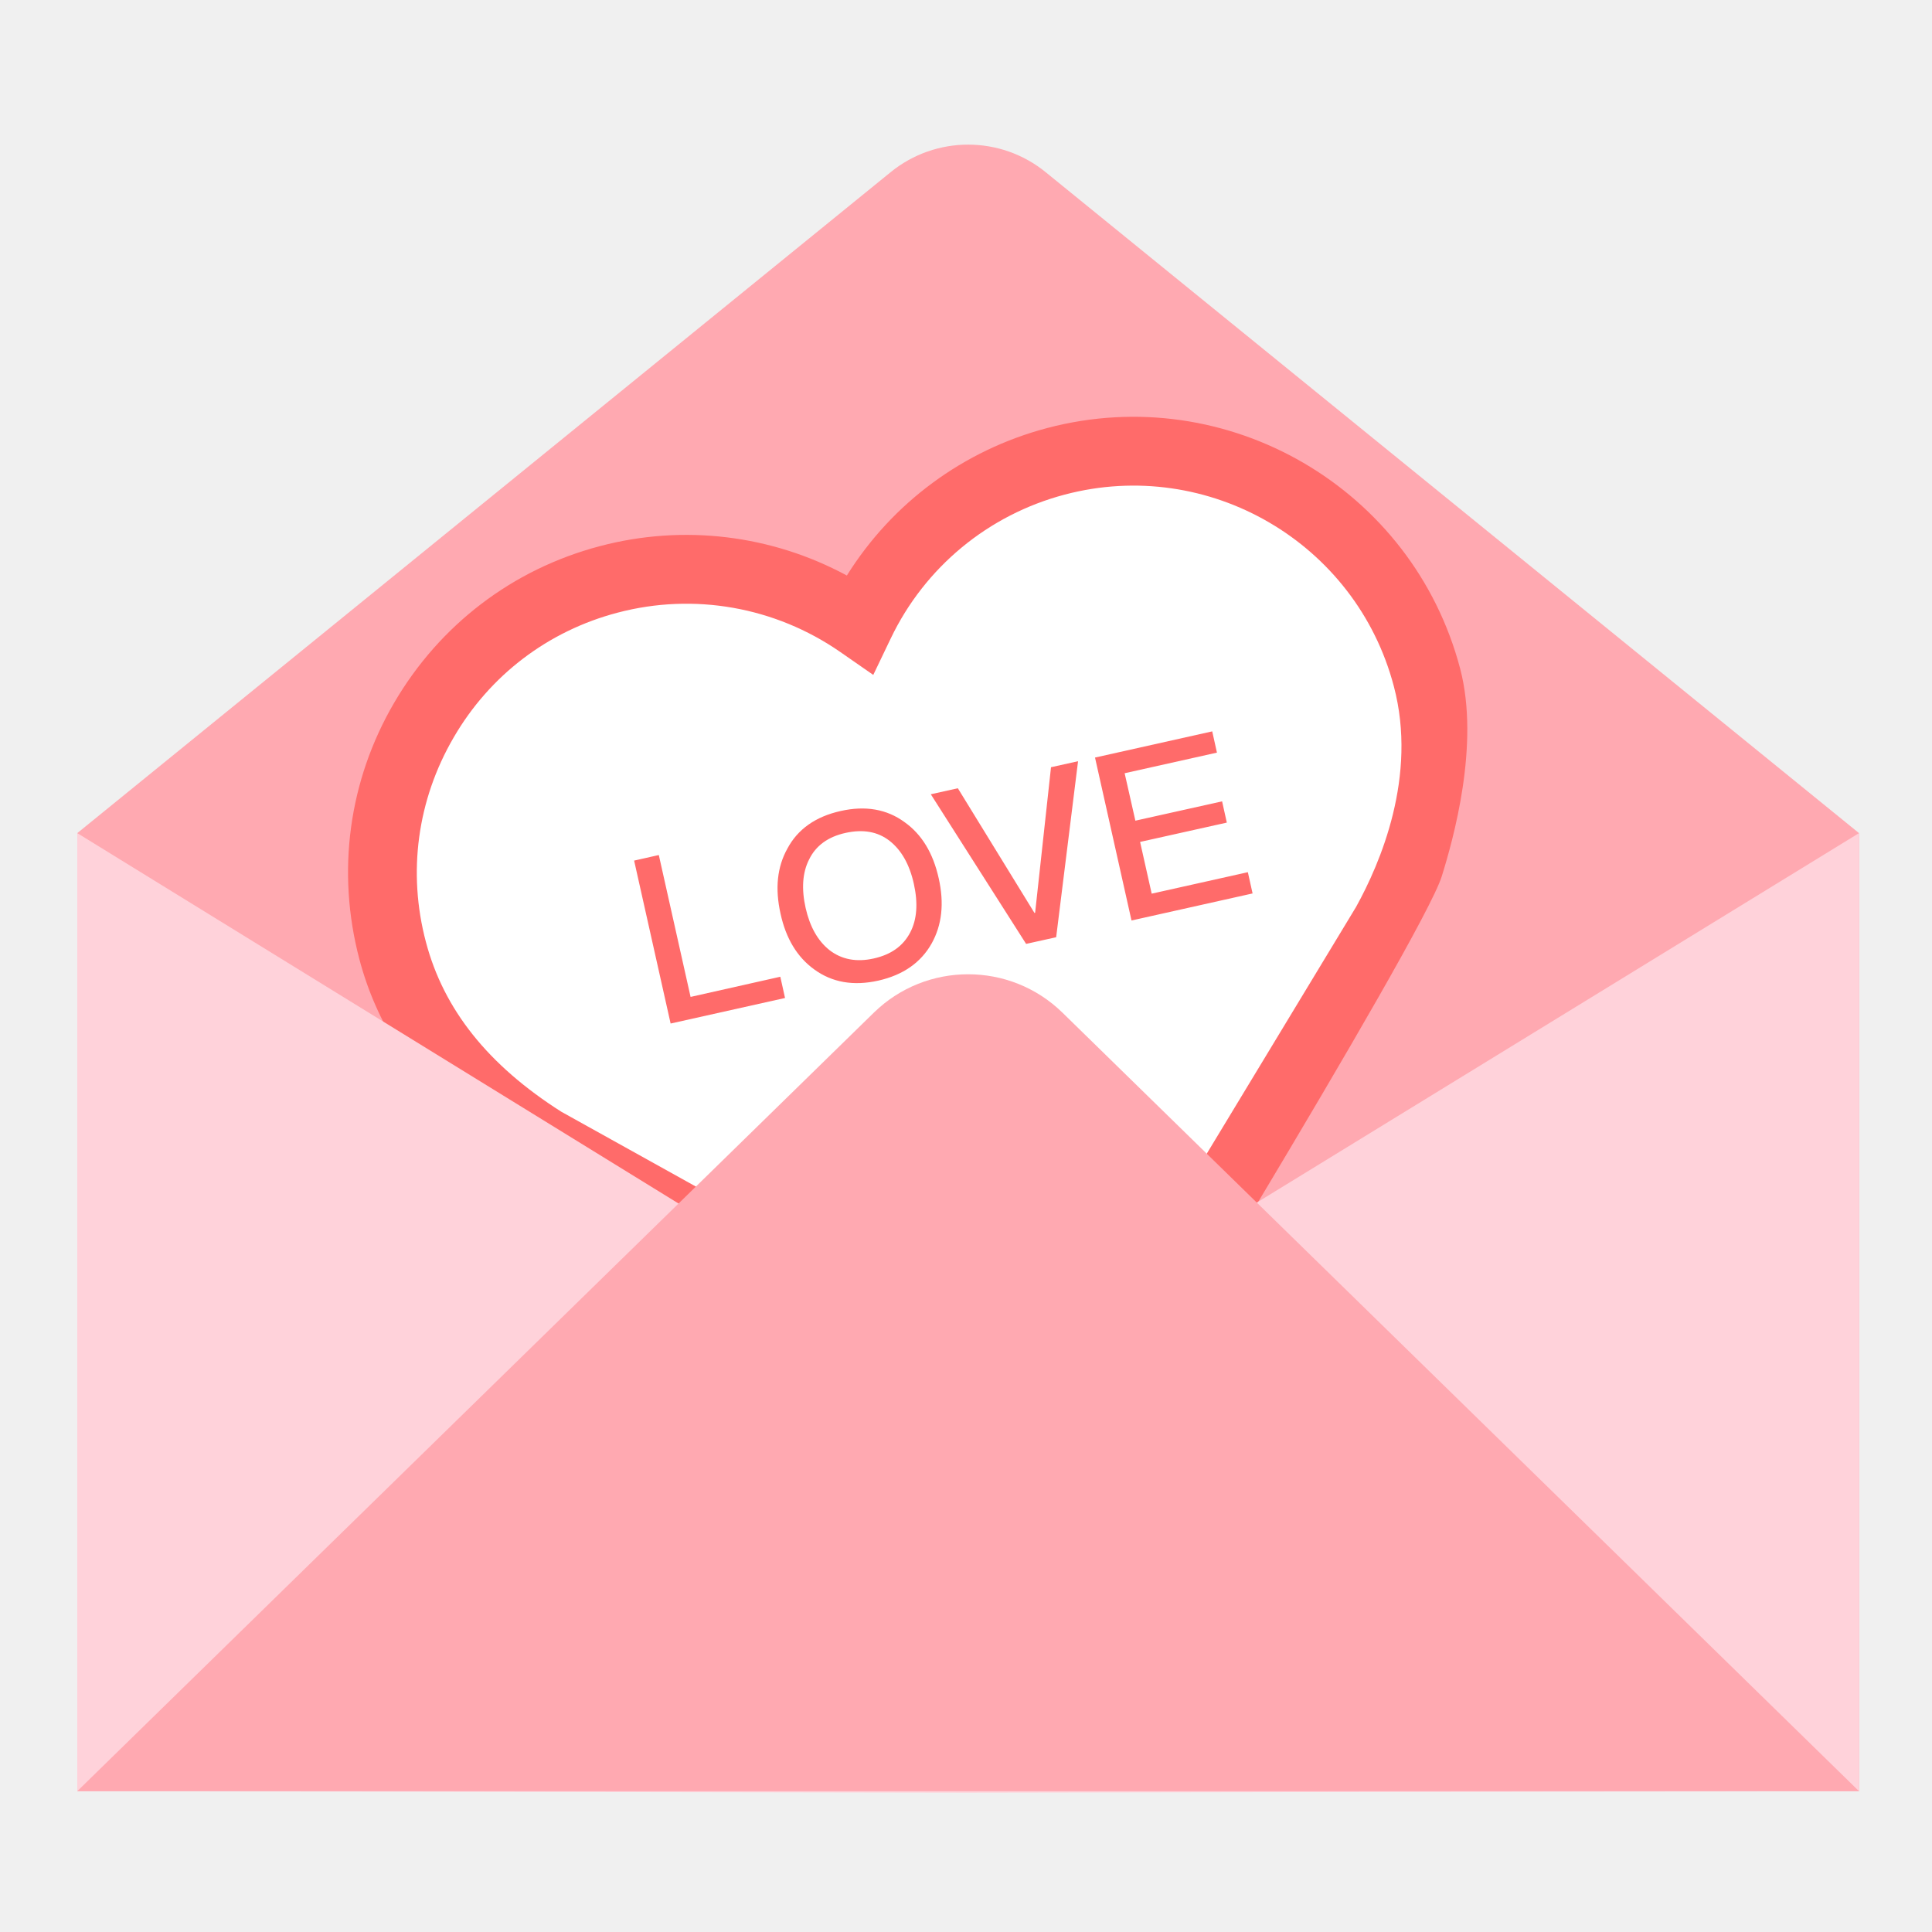
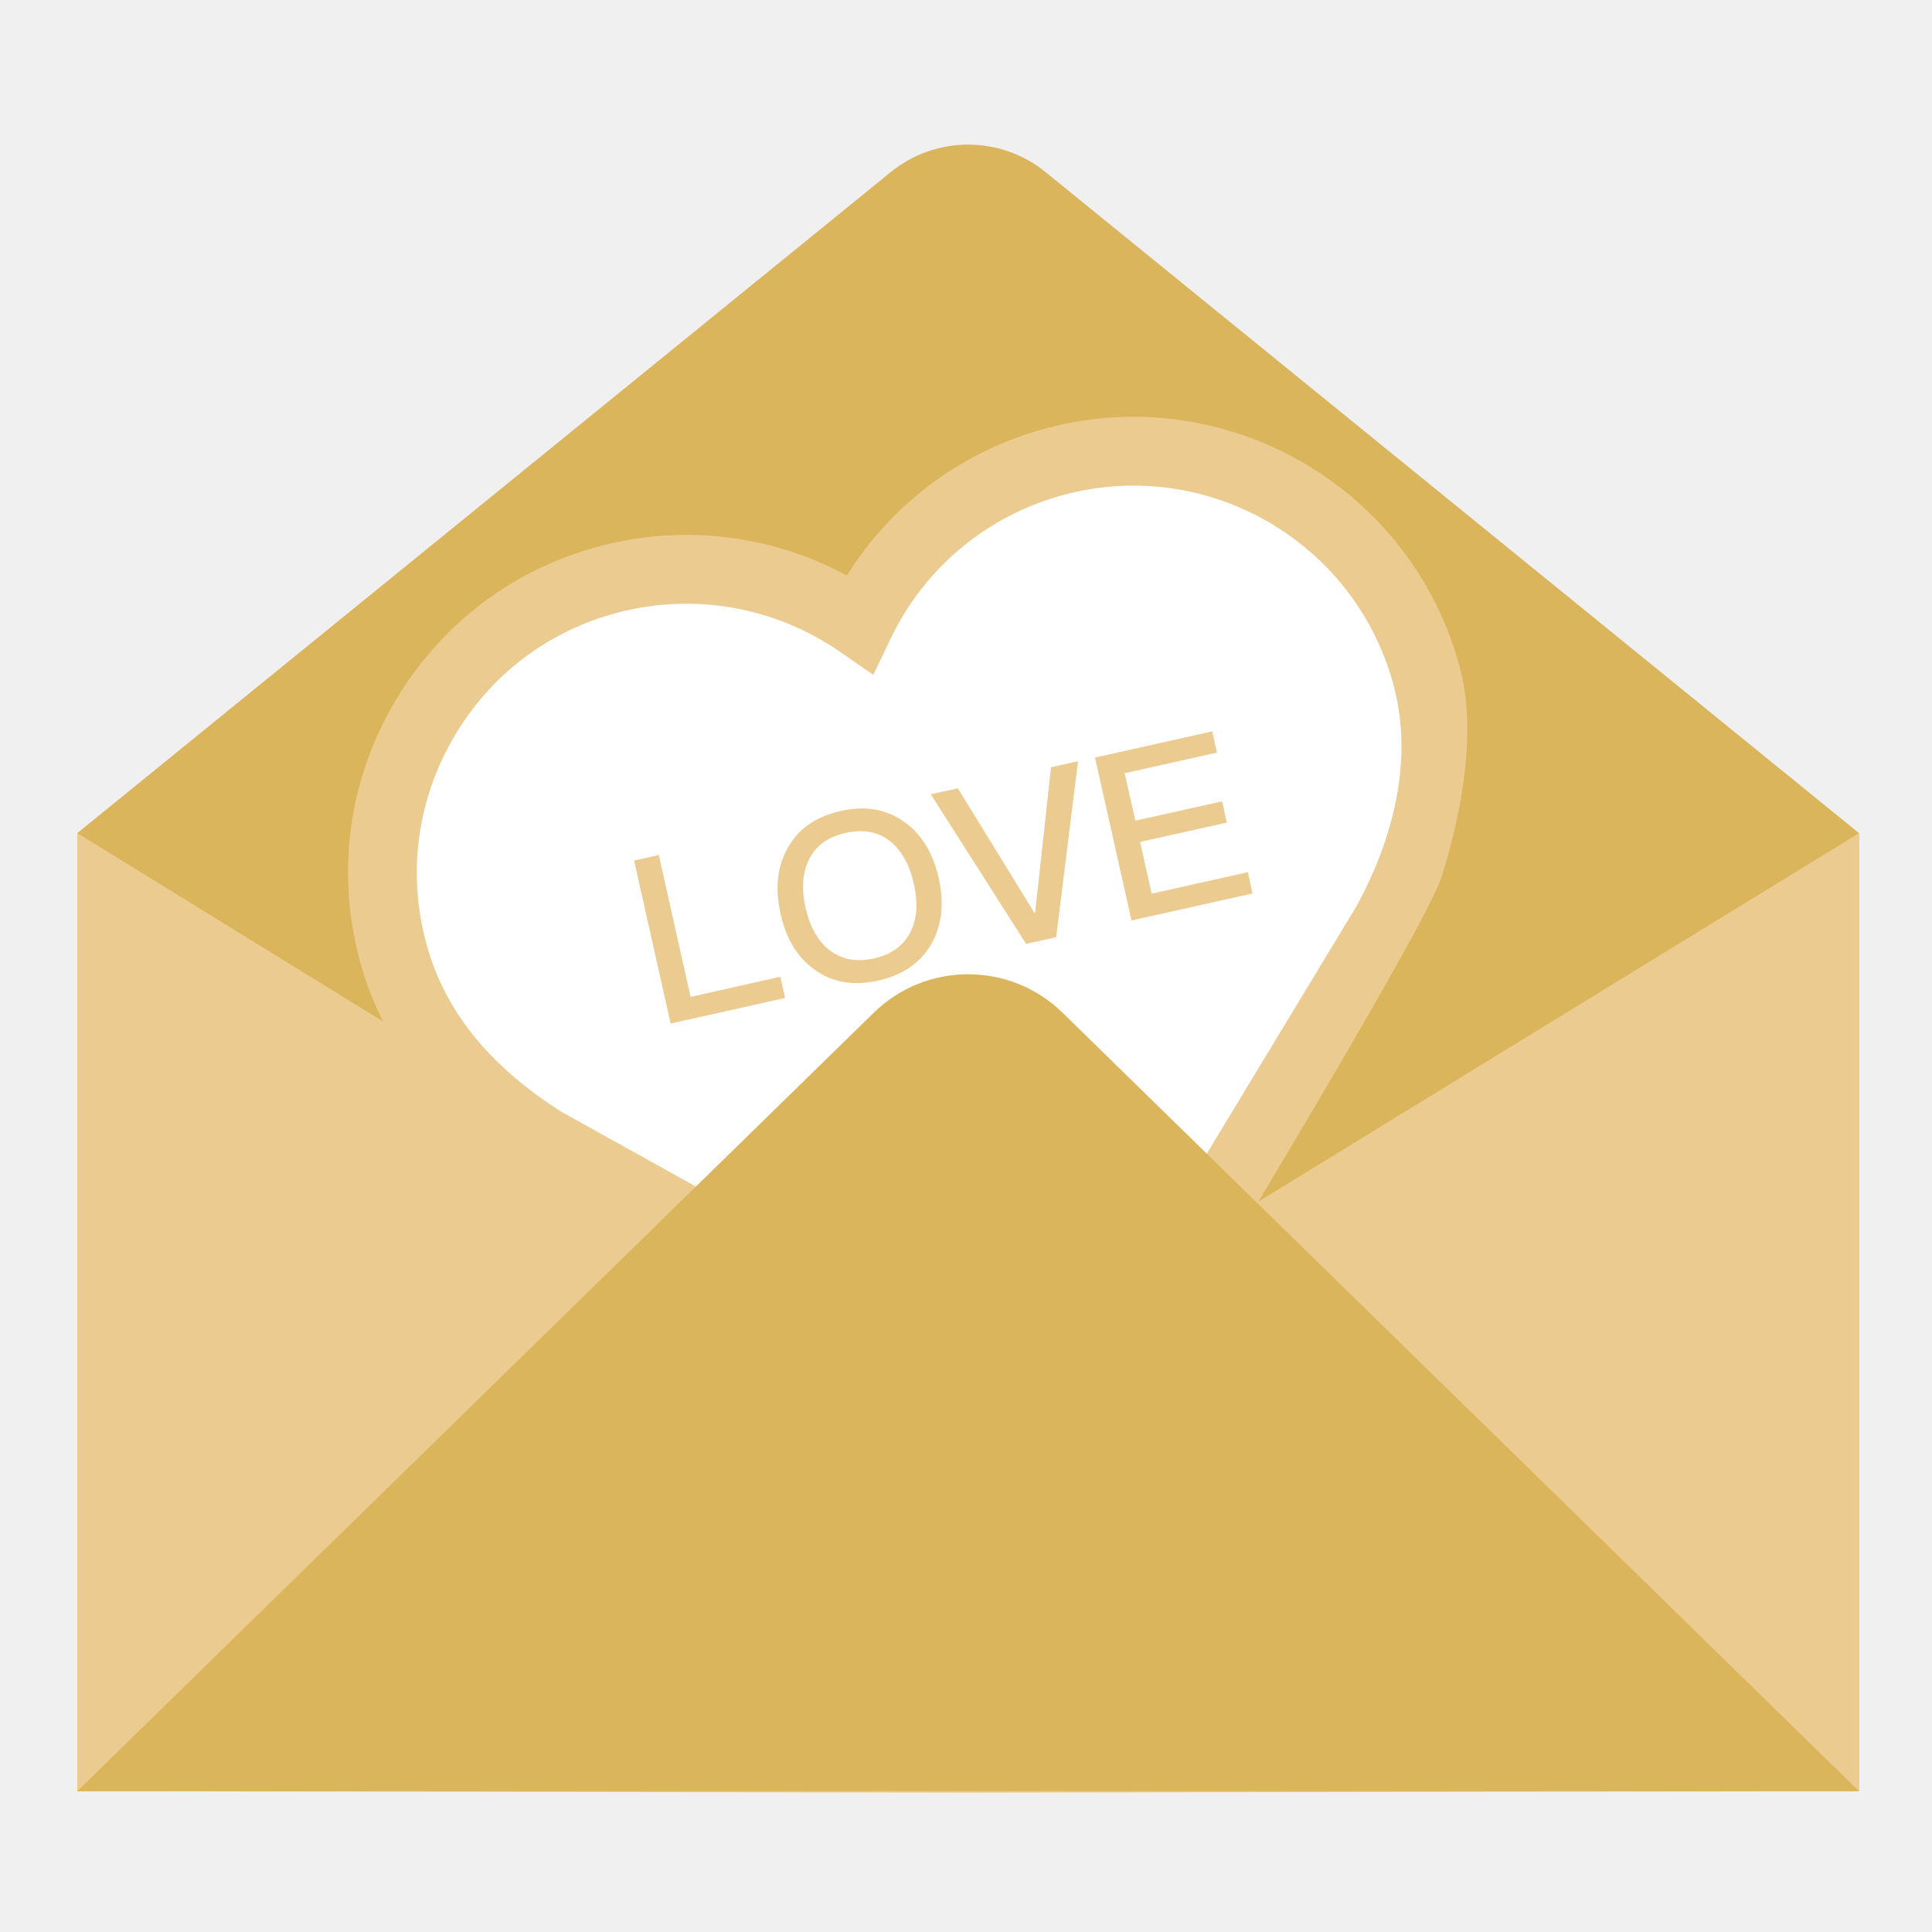
<svg xmlns="http://www.w3.org/2000/svg" t="1559728563884" class="icon" style="" viewBox="0 0 1024 1024" version="1.1" p-id="4855" width="200" height="200">
  <defs>
    <style type="text/css" />
  </defs>
-   <path d="M 554.211 91.25 c -23.893 -19.456 -58.254 -19.456 -82.147 0 L 40.96 441.571 v 507.79 h 944.353 V 441.571 L 554.211 91.25 Z" fill="#ffa9b1" p-id="4856" />
+   <path d="M 554.211 91.25 c -23.893 -19.456 -58.254 -19.456 -82.147 0 L 40.96 441.571 v 507.79 h 944.353 V 441.571 L 554.211 91.25 Z" fill="#dab55b" p-id="4856" />
  <path d="M 756.395 359.083 C 733.753 273.067 645.689 221.867 559.672 244.509 c -47.445 12.515 -84.423 44.942 -104.107 86.016 c -37.433 -25.941 -85.447 -36.068 -133.006 -23.552 c -86.016 22.642 -137.216 110.706 -114.574 196.722 c 11.947 45.17 42.553 77.369 79.986 101.035 L 570.028 761.629 l 164.637 -272.043 c 20.253 -36.75 34.02 -84.082 21.732 -130.503 Z" fill="#ffffff" p-id="4857" />
-   <path d="M 576.512 785.977 L 247.011 596.878 c -28.672 -25.145 -47.673 -54.841 -56.547 -88.519 c -12.174 -46.307 -5.689 -94.55 18.432 -135.851 c 24.121 -41.301 62.805 -70.883 109.113 -83.058 c 44.373 -11.719 91.022 -5.916 130.845 15.588 c 24.007 -38.457 61.781 -66.446 106.155 -78.165 c 95.573 -25.259 193.763 31.971 218.909 127.545 c 10.581 40.277 -3.755 90.795 -9.785 110.137 c -10.581 33.678 -187.619 321.422 -187.619 321.422 Z M 297.529 589.255 l 266.013 147.911 l 155.193 -256.455 c 12.857 -23.211 32.654 -69.291 20.025 -116.963 c -20.025 -76.117 -98.304 -121.742 -174.421 -101.604 c -40.505 10.695 -74.183 38.457 -92.274 76.345 l -9.216 19.229 l -17.522 -12.174 c -34.475 -23.893 -77.483 -31.517 -117.987 -20.821 c -36.864 9.671 -67.811 33.223 -86.926 66.219 c -19.229 32.995 -24.462 71.453 -14.677 108.317 c 9.444 35.84 32.995 65.308 71.794 89.998 Z" fill="#ff6b6a" p-id="4858" />
-   <path d="M 985.316 441.571 L 513.138 731.25 l -0.91 109.454 l -1.024 -109.454 L 40.96 441.571 v 507.79 l 470.243 0.796 H 513.138 l 472.178 -0.796 Z" fill="#ffd2da" p-id="4859" />
-   <path d="M 463.189 536.69 L 40.96 949.362 h 944.353 L 563.086 536.69 c -27.762 -27.079 -72.135 -27.079 -99.897 0 Z" fill="#ffa9b1" p-id="4860" />
-   <path d="M 336.099 456.135 l 13.085 -2.958 l 16.839 75.207 l 47.559 -10.695 l 2.503 11.264 l -60.644 13.54 l -19.342 -86.357 Z M 479.459 435.768 c 9.102 6.485 15.133 16.384 18.091 29.81 c 2.958 13.198 1.707 24.69 -3.755 34.475 c -5.689 10.126 -15.133 16.725 -28.217 19.683 c -13.198 2.958 -24.462 1.024 -34.02 -5.916 c -8.988 -6.485 -15.019 -16.384 -17.863 -29.582 c -2.958 -13.198 -1.82 -24.69 3.641 -34.475 c 5.461 -10.24 14.905 -16.953 28.217 -19.911 c 13.085 -2.958 24.462 -1.024 33.906 5.916 Z m -50.631 19.797 c -3.527 6.94 -4.096 15.588 -1.82 25.714 c 2.276 10.012 6.485 17.408 12.629 22.3 c 6.485 5.006 14.336 6.485 23.438 4.437 c 9.216 -2.048 15.588 -6.599 19.342 -13.767 c 3.641 -6.94 4.21 -15.588 1.934 -25.828 s -6.599 -17.863 -12.857 -22.756 c -6.258 -4.892 -13.995 -6.258 -23.325 -4.21 c -9.33 2.048 -15.815 6.827 -19.342 14.108 Z M 493.341 420.978 l 14.336 -3.186 l 40.619 66.105 l 0.341 -0.114 l 8.42 -77.141 l 14.336 -3.186 l -11.605 93.298 l -15.929 3.527 l -50.517 -79.303 Z M 580.381 401.522 l 62.123 -13.881 l 2.503 11.264 l -48.925 10.923 l 5.689 25.145 l 45.966 -10.24 l 2.503 11.264 l -45.966 10.24 l 6.144 27.421 l 50.972 -11.378 l 2.503 11.264 l -64.171 14.336 l -19.342 -86.357 Z" fill="#ff6b6a" p-id="4861" />
+   <path d="M 576.512 785.977 L 247.011 596.878 c -28.672 -25.145 -47.673 -54.841 -56.547 -88.519 c -12.174 -46.307 -5.689 -94.55 18.432 -135.851 c 24.121 -41.301 62.805 -70.883 109.113 -83.058 c 44.373 -11.719 91.022 -5.916 130.845 15.588 c 24.007 -38.457 61.781 -66.446 106.155 -78.165 c 95.573 -25.259 193.763 31.971 218.909 127.545 c 10.581 40.277 -3.755 90.795 -9.785 110.137 c -10.581 33.678 -187.619 321.422 -187.619 321.422 Z M 297.529 589.255 l 266.013 147.911 l 155.193 -256.455 c 12.857 -23.211 32.654 -69.291 20.025 -116.963 c -20.025 -76.117 -98.304 -121.742 -174.421 -101.604 c -40.505 10.695 -74.183 38.457 -92.274 76.345 l -9.216 19.229 l -17.522 -12.174 c -34.475 -23.893 -77.483 -31.517 -117.987 -20.821 c -36.864 9.671 -67.811 33.223 -86.926 66.219 c -19.229 32.995 -24.462 71.453 -14.677 108.317 c 9.444 35.84 32.995 65.308 71.794 89.998 Z" fill="#eccb90" p-id="4858" />
+   <path d="M 985.316 441.571 L 513.138 731.25 l -0.91 109.454 l -1.024 -109.454 L 40.96 441.571 v 507.79 l 470.243 0.796 H 513.138 l 472.178 -0.796 Z" fill="#eccb90" p-id="4859" />
+   <path d="M 463.189 536.69 L 40.96 949.362 h 944.353 L 563.086 536.69 c -27.762 -27.079 -72.135 -27.079 -99.897 0 Z" fill="#dab55b" p-id="4860" />
+   <path d="M 336.099 456.135 l 13.085 -2.958 l 16.839 75.207 l 47.559 -10.695 l 2.503 11.264 l -60.644 13.54 l -19.342 -86.357 Z M 479.459 435.768 c 9.102 6.485 15.133 16.384 18.091 29.81 c 2.958 13.198 1.707 24.69 -3.755 34.475 c -5.689 10.126 -15.133 16.725 -28.217 19.683 c -13.198 2.958 -24.462 1.024 -34.02 -5.916 c -8.988 -6.485 -15.019 -16.384 -17.863 -29.582 c -2.958 -13.198 -1.82 -24.69 3.641 -34.475 c 5.461 -10.24 14.905 -16.953 28.217 -19.911 c 13.085 -2.958 24.462 -1.024 33.906 5.916 Z m -50.631 19.797 c -3.527 6.94 -4.096 15.588 -1.82 25.714 c 2.276 10.012 6.485 17.408 12.629 22.3 c 6.485 5.006 14.336 6.485 23.438 4.437 c 9.216 -2.048 15.588 -6.599 19.342 -13.767 c 3.641 -6.94 4.21 -15.588 1.934 -25.828 s -6.599 -17.863 -12.857 -22.756 c -6.258 -4.892 -13.995 -6.258 -23.325 -4.21 c -9.33 2.048 -15.815 6.827 -19.342 14.108 Z M 493.341 420.978 l 14.336 -3.186 l 40.619 66.105 l 0.341 -0.114 l 8.42 -77.141 l 14.336 -3.186 l -11.605 93.298 l -15.929 3.527 l -50.517 -79.303 Z M 580.381 401.522 l 62.123 -13.881 l 2.503 11.264 l -48.925 10.923 l 5.689 25.145 l 45.966 -10.24 l 2.503 11.264 l -45.966 10.24 l 6.144 27.421 l 50.972 -11.378 l 2.503 11.264 l -64.171 14.336 l -19.342 -86.357 Z" fill="#eccb90" p-id="4861" />
</svg>
